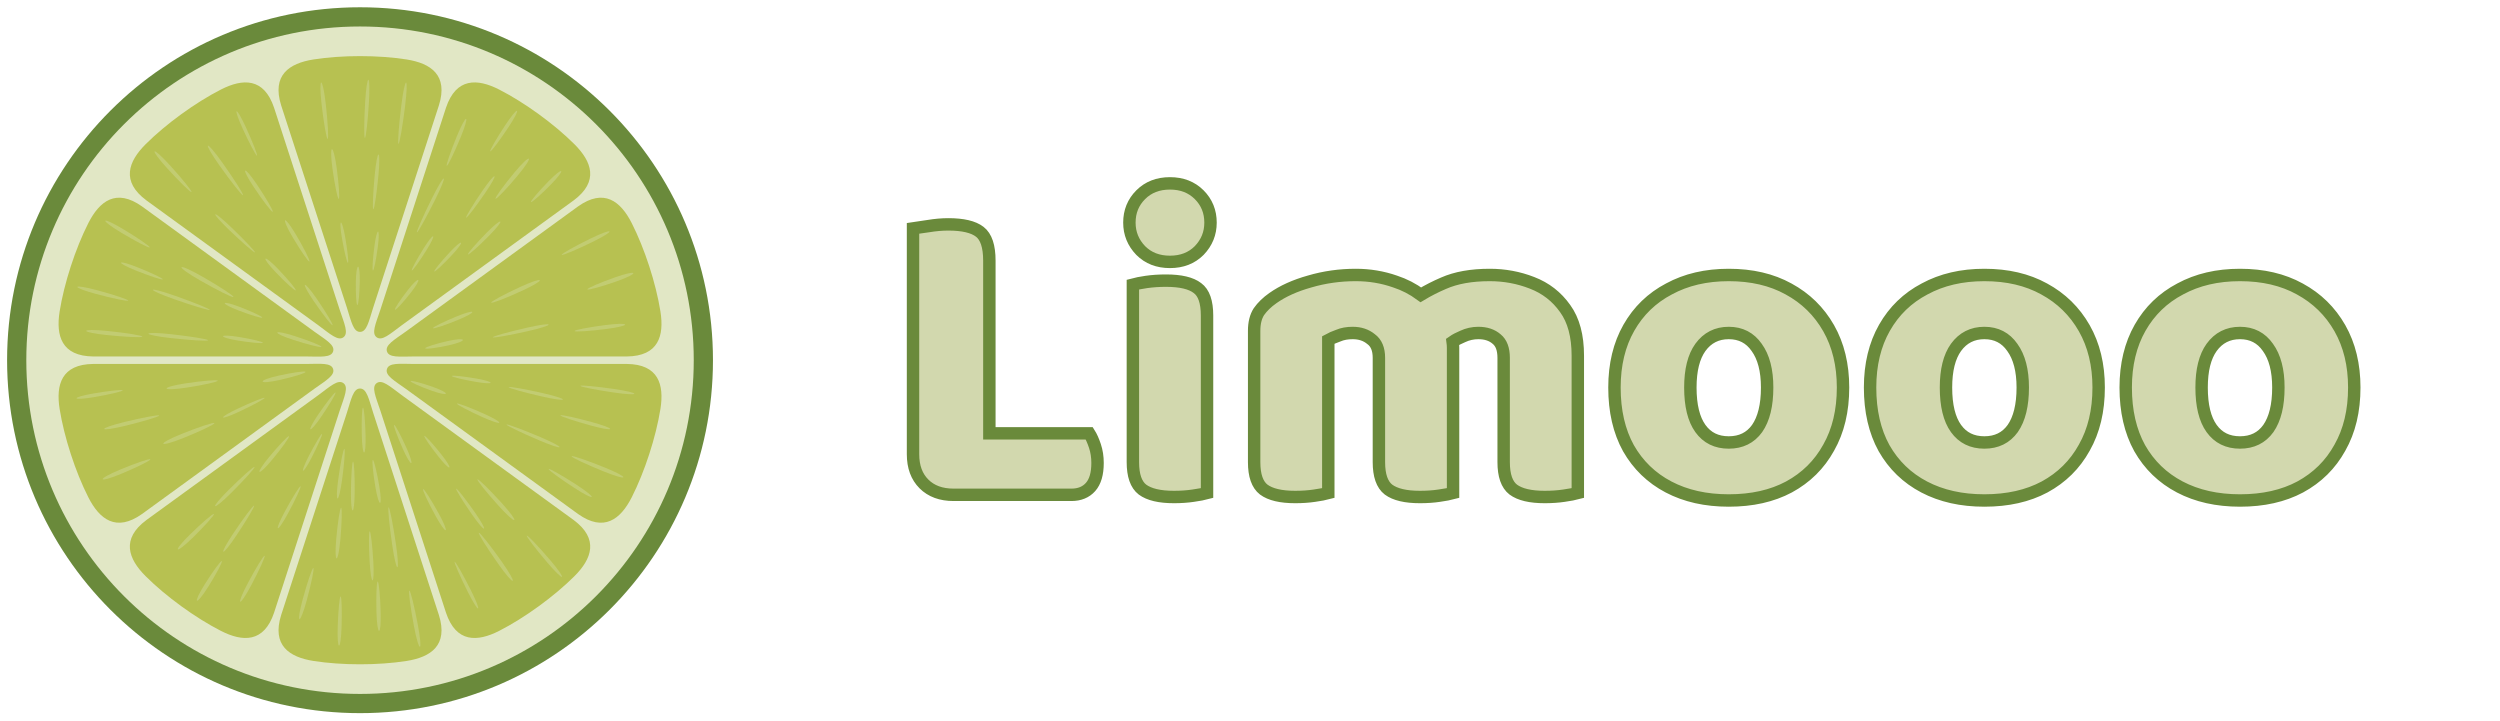
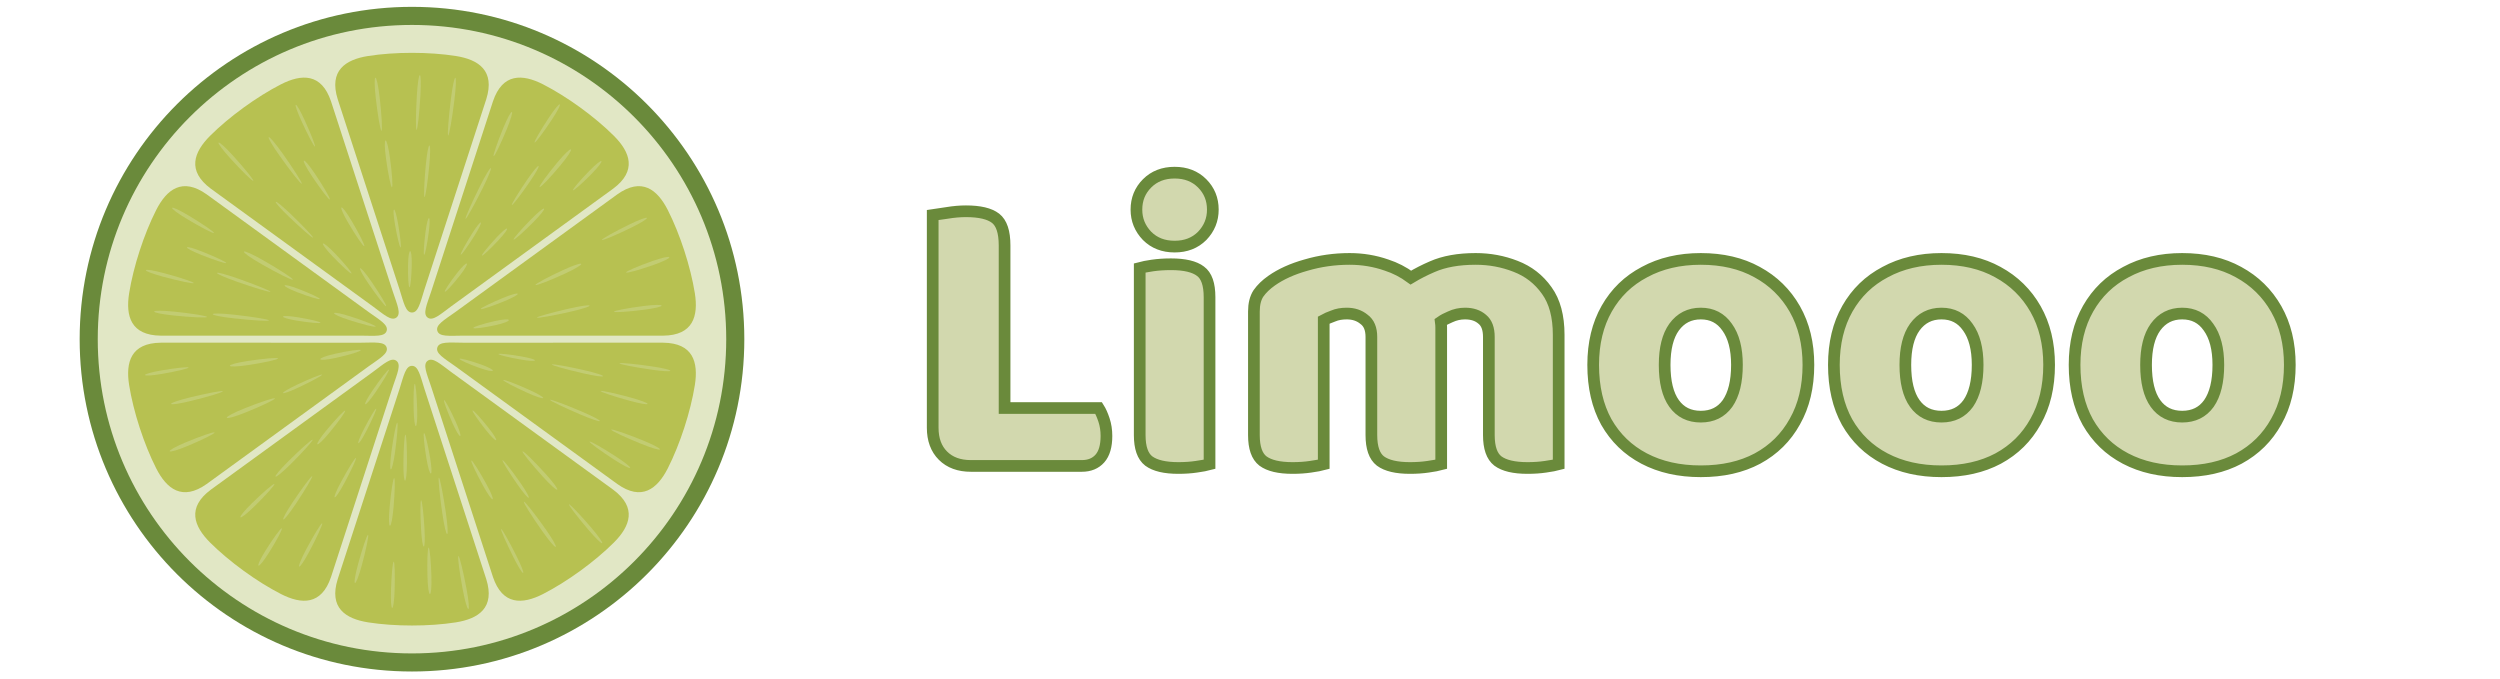
- <svg xmlns="http://www.w3.org/2000/svg" viewBox="681 866 7048 2032">
-   <g id="Limooo-xtext">
+ <svg xmlns="http://www.w3.org/2000/svg" viewBox="224 866 7485 2032">
+   <g id="Limooo-xtext" transform="translate(-238.5 0)">
    <path id="LIMOOO" fill="#d2d8ae" stroke="#6a8a3b" stroke-width="35" visibility="hidden" d="M 5587.55 1486 C 5514.56 1486 5448.533 1501.175 5389.485 1531.519 C 5331.257 1561.863 5284.922 1606.552 5250.478 1665.601 C 5216.033 1723.829 5198.808 1795.589 5198.808 1880.882 C 5198.808 1966.174 5215.627 2038.351 5249.252 2097.4 C 5282.877 2156.448 5328.794 2201.137 5387.022 2231.481 C 5446.071 2261.826 5512.92 2277 5587.55 2277 C 5662.181 2277 5728.601 2261.826 5786.829 2231.481 C 5845.877 2201.137 5892.224 2156.448 5925.849 2097.4 C 5960.293 2038.351 5977.506 1966.174 5977.506 1880.882 C 5977.506 1795.589 5960.293 1723.829 5925.849 1665.601 C 5891.403 1606.552 5844.652 1561.863 5785.604 1531.519 C 5726.555 1501.175 5660.541 1486 5587.55 1486 Z M 6452.361 1486 C 6379.37 1486 6313.344 1501.175 6254.295 1531.519 C 6196.067 1561.863 6149.733 1606.552 6115.288 1665.601 C 6080.843 1723.829 6063.619 1795.589 6063.619 1880.882 C 6063.619 1966.174 6080.438 2038.351 6114.063 2097.4 C 6147.688 2156.448 6193.616 2201.137 6251.845 2231.481 C 6310.893 2261.826 6377.73 2277 6452.361 2277 C 6526.992 2277 6593.423 2261.826 6651.651 2231.481 C 6710.7 2201.137 6757.034 2156.448 6790.659 2097.4 C 6825.104 2038.351 6842.329 1966.174 6842.329 1880.882 C 6842.329 1795.589 6825.104 1723.829 6790.659 1665.601 C 6756.214 1606.552 6709.463 1561.863 6650.414 1531.519 C 6591.366 1501.175 6525.351 1486 6452.361 1486 Z M 7317.171 1486 C 7244.181 1486 7178.155 1501.175 7119.106 1531.519 C 7060.877 1561.863 7014.543 1606.552 6980.099 1665.601 C 6945.653 1723.829 6928.429 1795.589 6928.429 1880.882 C 6928.429 1966.174 6945.249 2038.351 6978.873 2097.4 C 7012.498 2156.448 7058.427 2201.137 7116.655 2231.481 C 7175.704 2261.826 7242.541 2277 7317.171 2277 C 7391.802 2277 7458.234 2261.826 7516.462 2231.481 C 7575.511 2201.137 7621.845 2156.448 7655.469 2097.4 C 7689.915 2038.351 7707.139 1966.174 7707.139 1880.882 C 7707.139 1795.589 7689.915 1723.829 7655.469 1665.601 C 7621.024 1606.552 7574.273 1561.863 7515.225 1531.519 C 7456.176 1501.175 7390.162 1486 7317.171 1486 Z M 3354.771 1495.839 C 3336.729 1495.839 3317.871 1497.484 3298.188 1500.764 C 3279.325 1503.225 3264.973 1505.275 3255.132 1506.916 L 3255.132 1711.12 L 3255.132 1995.297 L 3255.132 2144.144 C 3255.132 2179.409 3265.383 2207.29 3285.886 2227.793 C 3306.389 2248.296 3334.271 2258.548 3369.536 2258.548 L 3701.683 2258.548 C 3724.646 2258.548 3742.693 2251.169 3755.815 2236.407 C 3768.937 2221.645 3775.493 2199.091 3775.493 2168.748 C 3775.493 2151.525 3773.038 2135.528 3768.117 2120.765 C 3763.196 2106.003 3757.856 2094.119 3752.115 2085.098 L 3470.412 2085.098 L 3470.412 1995.297 L 3470.412 1711.12 L 3470.412 1597.941 C 3470.412 1557.755 3461.389 1530.696 3443.346 1516.754 C 3425.303 1502.813 3395.777 1495.839 3354.771 1495.839 Z M 3985.848 1495.839 C 3967.806 1495.839 3948.948 1497.484 3929.265 1500.764 C 3910.402 1503.225 3896.05 1505.275 3886.209 1506.916 L 3886.209 1995.297 L 3886.209 2162.596 C 3886.209 2200.322 3894.815 2226.975 3912.038 2242.558 C 3929.26 2257.32 3959.204 2264.698 4001.85 2264.698 C 4021.533 2264.698 4040.796 2263.471 4059.659 2261.01 C 4078.521 2258.55 4092.468 2256.094 4101.49 2253.634 L 4101.49 1711.12 L 4101.49 1597.941 C 4101.49 1557.755 4092.466 1530.696 4074.423 1516.754 C 4056.381 1502.813 4026.854 1495.839 3985.848 1495.839 Z M 4417.647 1504.453 C 4377.461 1504.453 4346.302 1510.604 4324.158 1522.906 C 4302.015 1535.207 4287.663 1546.686 4281.103 1557.348 C 4278.642 1599.174 4275.769 1644.28 4272.489 1692.667 C 4269.208 1741.054 4265.93 1789.856 4262.65 1839.063 C 4260.189 1888.27 4257.316 1935.426 4254.036 1980.533 C 4251.576 2024.819 4249.525 2065.002 4247.885 2101.088 C 4246.245 2136.353 4245.422 2164.234 4245.422 2184.737 C 4245.422 2215.081 4255.674 2236.001 4276.177 2247.483 C 4296.68 2258.965 4324.561 2264.698 4359.826 2264.698 C 4377.049 2264.698 4394.273 2263.065 4411.496 2259.785 C 4428.718 2256.504 4442.665 2253.215 4453.327 2249.934 C 4455.787 2203.187 4457.42 2160.548 4458.24 2122.003 C 4459.88 2082.637 4460.703 2044.505 4460.703 2007.599 C 4461.523 1969.874 4462.346 1931.323 4463.166 1891.958 C 4464.806 1851.772 4466.856 1807.488 4469.316 1759.101 L 4475.467 1759.101 C 4483.668 1792.726 4495.148 1831.682 4509.91 1875.968 C 4524.672 1920.254 4543.53 1978.89 4566.493 2051.88 C 4572.234 2069.923 4584.536 2082.63 4603.398 2090.011 C 4623.082 2097.392 4647.685 2101.088 4677.209 2101.088 C 4699.352 2101.088 4718.627 2098.215 4735.03 2092.474 C 4752.252 2086.733 4766.199 2079.76 4776.86 2071.558 C 4799.003 1996.108 4817.861 1934.194 4833.443 1885.807 C 4849.026 1837.42 4860.922 1797.237 4869.124 1765.252 L 4875.274 1765.252 C 4876.915 1797.237 4878.143 1834.547 4878.962 1877.194 C 4879.783 1919.839 4881.01 1966.996 4882.65 2018.663 C 4884.291 2070.331 4886.758 2126.106 4890.039 2185.975 C 4891.679 2217.139 4903.158 2238.047 4924.481 2248.708 C 4946.625 2259.37 4972.861 2264.698 5003.205 2264.698 C 5026.989 2264.698 5046.264 2262.648 5061.026 2258.548 C 5076.608 2255.267 5091.377 2249.534 5105.319 2241.333 C 5104.5 2220.829 5102.854 2192.936 5100.394 2157.671 C 5097.934 2121.586 5094.655 2081.402 5090.555 2037.116 C 5087.274 1992.83 5083.579 1947.318 5079.479 1900.572 C 5075.378 1853.005 5071.277 1807.481 5067.177 1764.015 C 5063.076 1720.549 5058.976 1682.01 5054.875 1648.386 C 5051.595 1614.761 5048.316 1589.74 5045.036 1573.338 C 5040.936 1551.195 5026.178 1534.387 5000.754 1522.906 C 4975.331 1510.604 4942.526 1504.453 4902.341 1504.453 C 4879.377 1504.453 4858.052 1506.908 4838.369 1511.829 C 4818.686 1515.93 4802.689 1521.27 4790.388 1527.831 C 4774.805 1570.477 4756.77 1624.595 4736.267 1690.204 C 4716.584 1754.994 4696.892 1821.425 4677.209 1889.495 L 4671.058 1889.495 C 4662.037 1860.791 4651.785 1828.404 4640.304 1792.319 C 4628.822 1755.413 4617.343 1719.319 4605.861 1684.054 C 4594.379 1647.969 4583.723 1616.809 4573.882 1590.565 C 4563.22 1560.221 4545.172 1538.49 4519.749 1525.368 C 4495.146 1511.426 4461.113 1504.453 4417.647 1504.453 Z M 5587.55 1659.45 C 5639.218 1659.45 5680.224 1678.32 5710.568 1716.045 C 5740.912 1752.951 5756.075 1807.891 5756.075 1880.882 C 5756.075 1955.512 5740.912 2011.287 5710.568 2048.193 C 5680.224 2085.098 5639.623 2103.55 5588.776 2103.55 C 5537.929 2103.55 5496.923 2085.098 5465.758 2048.193 C 5435.414 2011.287 5420.239 1955.512 5420.239 1880.882 C 5420.239 1807.071 5435.414 1751.713 5465.758 1714.808 C 5496.923 1677.902 5537.523 1659.45 5587.55 1659.45 Z M 6452.361 1659.45 C 6504.028 1659.45 6545.034 1678.32 6575.378 1716.045 C 6605.723 1752.951 6620.897 1807.891 6620.897 1880.882 C 6620.897 1955.512 6605.723 2011.287 6575.378 2048.193 C 6545.034 2085.098 6504.434 2103.55 6453.586 2103.55 C 6402.739 2103.55 6361.733 2085.098 6330.569 2048.193 C 6300.224 2011.287 6285.05 1955.512 6285.05 1880.882 C 6285.05 1807.071 6300.224 1751.713 6330.569 1714.808 C 6361.733 1677.902 6402.333 1659.45 6452.361 1659.45 Z M 7317.171 1659.45 C 7368.839 1659.45 7409.844 1678.32 7440.189 1716.045 C 7470.533 1752.951 7485.708 1807.891 7485.708 1880.882 C 7485.708 1955.512 7470.533 2011.287 7440.189 2048.193 C 7409.844 2085.098 7369.244 2103.55 7318.396 2103.55 C 7267.549 2103.55 7226.543 2085.098 7195.379 2048.193 C 7165.035 2011.287 7149.86 1955.512 7149.86 1880.882 C 7149.86 1807.071 7165.035 1751.713 7195.379 1714.808 C 7226.543 1677.902 7267.144 1659.45 7317.171 1659.45 Z" />
    <path id="Limooo" fill="#d2d8ae" stroke="#6a8a3b" stroke-width="35" d="M 3979.343 1382.951 C 3945.729 1382.951 3918.261 1393.604 3896.945 1414.921 C 3875.629 1436.236 3864.976 1462.476 3864.976 1493.631 C 3864.976 1523.965 3875.629 1550.193 3896.945 1572.329 C 3918.261 1593.646 3945.729 1604.31 3979.343 1604.31 C 4012.956 1604.31 4040.424 1593.646 4061.74 1572.329 C 4083.056 1550.193 4093.709 1523.965 4093.709 1493.631 C 4093.709 1462.476 4083.056 1436.236 4061.74 1414.921 C 4040.424 1393.604 4012.956 1382.951 3979.343 1382.951 Z M 3354.619 1498.543 C 3336.582 1498.543 3317.719 1500.187 3298.042 1503.467 C 3279.186 1505.926 3264.838 1507.976 3255 1509.615 L 3255 1713.753 L 3255 1997.839 L 3255 2146.637 C 3255 2181.89 3265.248 2209.763 3285.744 2230.259 C 3306.241 2250.755 3334.125 2261.004 3369.379 2261.004 L 3701.418 2261.004 C 3724.374 2261.004 3742.403 2253.627 3755.521 2238.87 C 3768.639 2224.113 3775.205 2201.567 3775.205 2171.232 C 3775.205 2154.015 3772.738 2138.036 3767.819 2123.278 C 3762.9 2108.521 3757.573 2096.628 3751.834 2087.61 L 3470.211 2087.61 L 3470.211 1997.839 L 3470.211 1713.753 L 3470.211 1600.624 C 3470.211 1560.451 3461.202 1533.388 3443.165 1519.451 C 3425.129 1505.514 3395.612 1498.543 3354.619 1498.543 Z M 4503.222 1641.204 C 4458.13 1641.204 4414.683 1647.353 4372.871 1659.651 C 4331.878 1671.128 4297.439 1686.703 4269.565 1706.38 C 4253.168 1717.858 4240.06 1730.561 4230.222 1744.498 C 4221.203 1758.435 4216.687 1776.477 4216.687 1798.613 L 4216.687 1932.663 L 4216.687 1985.541 L 4216.687 2168.771 C 4216.687 2206.483 4225.708 2232.318 4243.744 2246.256 C 4262.601 2260.193 4292.118 2267.153 4332.291 2267.153 C 4351.967 2267.153 4369.996 2265.925 4386.394 2263.466 C 4403.61 2261.006 4416.73 2258.551 4425.749 2256.091 L 4425.749 1985.541 L 4425.749 1932.663 L 4425.749 1824.433 C 4433.127 1820.334 4442.553 1816.235 4454.031 1812.136 C 4465.509 1807.216 4479.046 1804.761 4494.623 1804.761 C 4515.12 1804.761 4532.327 1810.505 4546.264 1821.983 C 4561.021 1832.641 4568.41 1850.266 4568.41 1874.861 L 4568.41 1932.663 L 4568.41 1985.541 L 4568.41 2168.771 C 4568.41 2206.483 4577.418 2232.318 4595.455 2246.256 C 4614.312 2260.193 4643.829 2267.153 4684.001 2267.153 C 4703.678 2267.153 4721.719 2265.925 4738.116 2263.466 C 4755.333 2261.006 4768.453 2258.551 4777.472 2256.091 L 4777.472 1985.541 L 4777.472 1932.663 L 4777.472 1846.579 C 4777.472 1840.92 4777.076 1835.256 4776.295 1829.598 C 4784.194 1824.095 4793.599 1819.093 4804.517 1814.597 C 4818.455 1808.039 4833.219 1804.761 4848.796 1804.761 C 4870.112 1804.761 4887.332 1810.505 4900.449 1821.983 C 4913.567 1832.641 4920.121 1850.266 4920.121 1874.861 L 4920.121 1985.541 L 4920.121 2168.771 C 4920.121 2206.483 4929.142 2232.318 4947.178 2246.256 C 4966.035 2260.193 4995.552 2267.153 5035.725 2267.153 C 5055.401 2267.153 5073.431 2265.925 5089.827 2263.466 C 5107.044 2261.006 5120.164 2258.551 5129.183 2256.091 L 5129.183 1932.663 L 5129.183 1868.712 C 5129.183 1812.962 5117.29 1768.693 5093.514 1735.899 C 5069.739 1702.285 5038.589 1678.095 5000.056 1663.338 C 4962.343 1648.58 4922.578 1641.204 4880.766 1641.204 C 4829.115 1641.204 4785.668 1648.985 4750.414 1664.562 C 4727.932 1674.198 4706.667 1685.062 4686.631 1697.144 C 4664.177 1680.623 4639.933 1668.126 4613.902 1659.651 C 4578.648 1647.353 4541.755 1641.204 4503.222 1641.204 Z M 5554.692 1641.204 C 5490.744 1641.204 5434.582 1654.324 5386.21 1680.559 C 5337.839 1705.974 5300.124 1742.45 5273.069 1790.002 C 5246.014 1837.553 5232.489 1893.715 5232.489 1958.483 C 5232.489 2024.891 5245.608 2081.876 5271.844 2129.427 C 5298.899 2176.979 5336.603 2213.455 5384.974 2238.87 C 5433.345 2264.285 5489.924 2277 5554.692 2277 C 5620.28 2277 5676.848 2264.285 5724.399 2238.87 C 5772.77 2212.635 5810.068 2175.741 5836.304 2128.19 C 5863.359 2080.639 5876.884 2024.072 5876.884 1958.483 C 5876.884 1894.535 5863.359 1838.79 5836.304 1791.239 C 5809.248 1743.688 5771.533 1706.794 5723.162 1680.559 C 5675.61 1654.324 5619.46 1641.204 5554.692 1641.204 Z M 6275.336 1641.204 C 6211.388 1641.204 6155.225 1654.324 6106.854 1680.559 C 6058.483 1705.974 6020.767 1742.45 5993.712 1790.002 C 5966.658 1837.553 5953.132 1893.715 5953.132 1958.483 C 5953.132 2024.891 5966.252 2081.876 5992.487 2129.427 C 6019.542 2176.979 6057.258 2213.455 6105.629 2238.87 C 6154 2264.285 6210.567 2277 6275.336 2277 C 6340.924 2277 6397.491 2264.285 6445.042 2238.87 C 6493.414 2212.635 6530.724 2175.741 6556.959 2128.19 C 6584.014 2080.639 6597.54 2024.072 6597.54 1958.483 C 6597.54 1894.535 6584.014 1838.79 6556.959 1791.239 C 6529.904 1743.688 6492.188 1706.794 6443.817 1680.559 C 6396.266 1654.324 6340.104 1641.204 6275.336 1641.204 Z M 6995.991 1641.204 C 6932.043 1641.204 6875.881 1654.324 6827.51 1680.559 C 6779.139 1705.974 6741.423 1742.45 6714.368 1790.002 C 6687.313 1837.553 6673.788 1893.715 6673.788 1958.483 C 6673.788 2024.891 6686.896 2081.876 6713.131 2129.427 C 6740.186 2176.979 6777.901 2213.455 6826.273 2238.87 C 6874.644 2264.285 6931.223 2277 6995.991 2277 C 7061.58 2277 7118.146 2264.285 7165.698 2238.87 C 7214.069 2212.635 7251.368 2175.741 7277.603 2128.19 C 7304.658 2080.639 7318.183 2024.072 7318.183 1958.483 C 7318.183 1894.535 7304.658 1838.79 7277.603 1791.239 C 7250.548 1743.688 7212.833 1706.794 7164.461 1680.559 C 7116.91 1654.324 7060.759 1641.204 6995.991 1641.204 Z M 3968.27 1657.188 C 3948.593 1657.188 3930.147 1658.416 3912.93 1660.875 C 3896.533 1663.335 3883.83 1665.802 3874.812 1668.261 L 3874.812 2042.106 L 3874.812 2168.771 C 3874.812 2206.483 3883.832 2232.318 3901.869 2246.256 C 3920.726 2260.193 3950.243 2267.153 3990.415 2267.153 C 4010.092 2267.153 4028.121 2265.925 4044.518 2263.466 C 4061.735 2261.006 4074.855 2258.551 4083.874 2256.091 L 4083.874 1932.663 L 4083.874 1755.571 C 4083.874 1717.037 4074.853 1691.215 4056.816 1678.097 C 4038.779 1664.159 4009.262 1657.188 3968.27 1657.188 Z M 5554.692 1804.761 C 5588.306 1804.761 5614.534 1818.287 5633.391 1845.342 C 5653.067 1872.397 5662.91 1910.112 5662.91 1958.483 C 5662.91 2008.494 5653.484 2047.032 5634.627 2074.087 C 5615.771 2100.323 5589.126 2113.43 5554.692 2113.43 C 5520.258 2113.43 5493.613 2100.323 5474.757 2074.087 C 5455.9 2047.852 5446.462 2009.314 5446.462 1958.483 C 5446.462 1909.292 5455.9 1871.577 5474.757 1845.342 C 5494.433 1818.287 5521.078 1804.761 5554.692 1804.761 Z M 6275.336 1804.761 C 6308.95 1804.761 6335.19 1818.287 6354.046 1845.342 C 6373.723 1872.397 6383.554 1910.112 6383.554 1958.483 C 6383.554 2008.494 6374.128 2047.032 6355.271 2074.087 C 6336.415 2100.323 6309.77 2113.43 6275.336 2113.43 C 6240.902 2113.43 6214.257 2100.323 6195.4 2074.087 C 6176.544 2047.852 6167.118 2009.314 6167.118 1958.483 C 6167.118 1909.292 6176.544 1871.577 6195.4 1845.342 C 6215.077 1818.287 6241.722 1804.761 6275.336 1804.761 Z M 6995.991 1804.761 C 7029.605 1804.761 7055.833 1818.287 7074.69 1845.342 C 7094.366 1872.397 7104.209 1910.112 7104.209 1958.483 C 7104.209 2008.494 7094.784 2047.032 7075.927 2074.087 C 7057.07 2100.323 7030.425 2113.43 6995.991 2113.43 C 6961.558 2113.43 6934.9 2100.323 6916.044 2074.087 C 6897.187 2047.852 6887.762 2009.314 6887.762 1958.483 C 6887.762 1909.292 6897.187 1871.577 6916.044 1845.342 C 6935.72 1818.287 6962.377 1804.761 6995.991 1804.761 Z" />
    <g id="g1">
      <path id="path1" fill="#6a8a3b" stroke="none" d="M 2691 1881.5 C 2691 2431.023 2245.523 2876.5 1696 2876.5 C 1146.477 2876.5 701 2431.023 701 1881.5 C 701 1331.977 1146.477 886.5 1696 886.5 C 2245.523 886.5 2691 1331.977 2691 1881.5 Z" />
      <path id="path2" fill="#e1e7c5" stroke="none" d="M 2636.831 1881.5 C 2636.831 2401.106 2215.607 2822.331 1696 2822.331 C 1176.393 2822.331 755.169 2401.106 755.169 1881.5 C 755.169 1361.893 1176.393 940.669 1696 940.669 C 2215.607 940.669 2636.831 1361.893 2636.831 1881.5 Z" />
      <g id="g2">
        <g id="g3">
          <g id="g4">
            <path id="path3" fill="#b7c151" stroke="none" d="M 1696 1801.672 C 1677.183 1801.672 1671.481 1773.162 1658.937 1733.248 L 1473.622 1163.047 C 1446.822 1077.517 1496.43 1044.446 1564.854 1033.612 C 1644.682 1021.067 1747.318 1021.067 1827.146 1033.612 C 1895.57 1044.446 1945.178 1077.517 1918.378 1163.047 L 1733.063 1733.248 C 1720.519 1773.162 1714.817 1801.672 1696 1801.672 Z" />
          </g>
          <g id="g5">
            <path id="path4" fill="#d3dca0" fill-opacity="0.42" stroke="none" d="M 1604.694 1257.615 C 1601.415 1257.991 1593.387 1210.585 1587.576 1159.7 C 1583.403 1123.127 1583.26 1098.979 1586.539 1098.603 C 1589.823 1098.227 1595.12 1121.782 1599.305 1158.354 C 1605.116 1209.239 1607.972 1257.244 1604.694 1257.615 Z" />
            <path id="path5" fill="#d3dca0" fill-opacity="0.42" stroke="none" d="M 1709.719 1254.889 C 1706.737 1254.707 1707.341 1205.351 1710.483 1152.846 C 1712.741 1115.111 1716.556 1090.637 1719.538 1090.82 C 1722.526 1090.997 1723.392 1115.743 1721.135 1153.485 C 1717.993 1205.983 1712.707 1255.066 1709.719 1254.889 Z" />
            <path id="path6" fill="#d3dca0" fill-opacity="0.42" stroke="none" d="M 1804.429 1271.608 C 1801.442 1271.237 1805.501 1219.075 1812.332 1163.749 C 1817.242 1123.983 1822.79 1098.335 1825.783 1098.706 C 1828.771 1099.076 1827.916 1125.306 1823.006 1165.072 C 1816.175 1220.398 1807.423 1271.979 1804.429 1271.608 Z" />
            <path id="path7" fill="#d3dca0" fill-opacity="0.42" stroke="none" d="M 1635.981 1426.679 C 1632.651 1427.136 1624.303 1385.46 1618.19 1340.625 C 1613.794 1308.403 1613.549 1287.026 1616.879 1286.575 C 1620.209 1286.119 1625.694 1306.778 1630.085 1339.006 C 1636.197 1383.835 1639.311 1426.229 1635.981 1426.679 Z" />
            <path id="path8" fill="#d3dca0" fill-opacity="0.42" stroke="none" d="M 1733.542 1455.908 C 1730.617 1455.634 1732.709 1409.077 1737.391 1359.658 C 1740.749 1324.135 1745.237 1301.184 1748.162 1301.463 C 1751.087 1301.737 1751.19 1325.121 1747.825 1360.645 C 1743.15 1410.07 1736.467 1456.182 1733.542 1455.908 Z" />
            <path id="path9" fill="#d3dca0" fill-opacity="0.42" stroke="none" d="M 1661.896 1607.182 C 1659.268 1607.633 1651.296 1573.86 1644.995 1537.458 C 1640.468 1511.292 1639.579 1493.866 1642.202 1493.416 C 1644.83 1492.96 1649.848 1509.667 1654.375 1535.833 C 1660.676 1572.24 1664.519 1606.726 1661.896 1607.182 Z" />
            <path id="path10" fill="#d3dca0" fill-opacity="0.42" stroke="none" d="M 1732.487 1628.736 C 1729.79 1628.382 1731.974 1595.151 1736.57 1559.998 C 1739.871 1534.732 1744.148 1518.527 1746.85 1518.881 C 1749.547 1519.24 1749.519 1535.993 1746.218 1561.258 C 1741.622 1596.411 1735.19 1629.095 1732.487 1628.736 Z" />
            <path id="path11" fill="#d3dca0" fill-opacity="0.42" stroke="none" d="M 1688.513 1725.927 C 1685.406 1725.869 1683.57 1693.391 1684.208 1658.802 C 1684.664 1633.936 1687.401 1617.771 1690.503 1617.828 C 1693.611 1617.885 1695.743 1634.147 1695.287 1659.008 C 1694.649 1693.602 1691.615 1725.984 1688.513 1725.927 Z" />
          </g>
        </g>
        <g id="g6">
          <g id="g7">
            <path id="path12" fill="#b7c151" stroke="none" d="M 1742.922 1816.918 C 1727.699 1805.858 1739.844 1779.441 1753.156 1739.776 L 1938.388 1169.549 C 1966.98 1084.601 2026.553 1087.004 2088.277 1118.458 C 2160.232 1155.231 2243.267 1215.559 2300.476 1272.63 C 2349.464 1321.613 2370.158 1377.527 2298.204 1430.97 L 1813.125 1783.347 C 1779.516 1808.264 1758.145 1827.978 1742.922 1816.918 Z" />
          </g>
          <g id="g8">
            <path id="path13" fill="#d3dca0" fill-opacity="0.42" stroke="none" d="M 1940.624 1333.335 C 1937.772 1332.158 1951.876 1291.589 1969.298 1249.293 C 1981.824 1218.889 1992.232 1199.985 1995.079 1201.159 C 1997.935 1202.332 1992.003 1223.078 1979.477 1253.482 C 1962.05 1295.774 1943.479 1334.508 1940.624 1333.335 Z" />
            <path id="path14" fill="#d3dca0" fill-opacity="0.42" stroke="none" d="M 2063.19 1292.524 C 2060.682 1290.864 2081.337 1255.343 2105.468 1218.831 C 2122.801 1192.589 2136.086 1176.777 2138.594 1178.437 C 2141.098 1180.094 2131.759 1198.506 2114.414 1224.746 C 2090.286 1261.253 2065.694 1294.181 2063.19 1292.524 Z" />
            <path id="path15" fill="#d3dca0" fill-opacity="0.42" stroke="none" d="M 2078.123 1426.087 C 2075.411 1423.835 2101.421 1388.229 2131.436 1352.137 C 2153.008 1326.198 2169.204 1311.056 2171.917 1313.309 C 2174.625 1315.566 2162.682 1334.256 2141.109 1360.194 C 2111.097 1396.282 2080.832 1428.344 2078.123 1426.087 Z" />
            <path id="path16" fill="#d3dca0" fill-opacity="0.42" stroke="none" d="M 2177.998 1435.599 C 2175.767 1433.421 2199.561 1405.551 2226.812 1377.656 C 2246.399 1357.605 2260.924 1346.246 2263.155 1348.424 C 2265.386 1350.601 2254.364 1365.394 2234.781 1385.44 C 2207.529 1413.335 2180.224 1437.773 2177.998 1435.599 Z" />
            <path id="path17" fill="#d3dca0" fill-opacity="0.42" stroke="none" d="M 1856.417 1521.129 C 1853.949 1519.899 1874.696 1473.387 1898.892 1424.805 C 1916.287 1389.891 1929.566 1368.083 1932.03 1369.309 C 1934.495 1370.543 1925.094 1394.281 1907.703 1429.198 C 1883.503 1477.776 1858.881 1522.355 1856.417 1521.129 Z" />
            <path id="path18" fill="#d3dca0" fill-opacity="0.42" stroke="none" d="M 1995.151 1479.61 C 1992.867 1478.049 2015.035 1441.823 2040.595 1404.489 C 2058.969 1377.657 2072.746 1361.391 2075.031 1362.952 C 2077.307 1364.515 2067.125 1383.244 2048.751 1410.076 C 2023.186 1447.407 1997.432 1481.176 1995.151 1479.61 Z" />
            <path id="path19" fill="#d3dca0" fill-opacity="0.42" stroke="none" d="M 2000.389 1583.174 C 1998.237 1581.053 2023.873 1551.646 2053.021 1522.063 C 2073.971 1500.804 2089.322 1488.6 2091.479 1490.724 C 2093.632 1492.844 2081.662 1508.379 2060.708 1529.643 C 2031.56 1559.226 2002.55 1585.293 2000.389 1583.174 Z" />
            <path id="path20" fill="#d3dca0" fill-opacity="0.42" stroke="none" d="M 1841.927 1628.613 C 1839.676 1627.21 1855.943 1597.206 1875.173 1566.373 C 1889.001 1544.217 1899.778 1530.867 1902.029 1532.27 C 1904.28 1533.673 1897.029 1549.232 1883.205 1571.391 C 1863.974 1602.216 1844.178 1630.016 1841.927 1628.613 Z" />
            <path id="path21" fill="#d3dca0" fill-opacity="0.42" stroke="none" d="M 1905.297 1631.309 C 1903.268 1629.426 1924.283 1603.654 1948.4 1577.745 C 1965.732 1559.129 1978.621 1548.47 1980.655 1550.356 C 1982.681 1552.244 1972.968 1565.873 1955.636 1584.49 C 1931.52 1610.398 1907.328 1633.2 1905.297 1631.309 Z" />
            <path id="path22" fill="#d3dca0" fill-opacity="0.42" stroke="none" d="M 1794.508 1739.232 C 1792.039 1737.304 1809.787 1710.567 1830.789 1683.658 C 1845.884 1664.318 1857.67 1653.218 1860.135 1655.142 C 1862.604 1657.07 1854.696 1671.193 1839.602 1690.533 C 1818.604 1717.446 1796.977 1741.159 1794.508 1739.232 Z" />
          </g>
        </g>
        <g id="g9">
          <g id="g10">
            <path id="path23" fill="#b7c151" stroke="none" d="M 1771.921 1856.832 C 1766.106 1838.936 1791.459 1824.703 1825.543 1800.438 L 2310.571 1447.992 C 2383.633 1396.073 2430.416 1433.033 2461.863 1494.761 C 2498.462 1566.805 2530.178 1664.418 2542.916 1744.215 C 2553.757 1812.638 2537.633 1870.038 2448.008 1870.98 L 1848.449 1870.937 C 1806.612 1871.34 1777.736 1874.727 1771.921 1856.832 Z" />
          </g>
          <g id="g11">
            <path id="path24" fill="#d3dca0" fill-opacity="0.42" stroke="none" d="M 2264.643 1584.328 C 2263.294 1581.559 2302.64 1559.65 2345.741 1538.594 C 2376.719 1523.463 2397.985 1515.768 2399.334 1518.537 C 2400.689 1521.304 2381.543 1533.347 2350.565 1548.478 C 2307.464 1569.533 2265.998 1587.095 2264.643 1584.328 Z" />
            <path id="path25" fill="#d3dca0" fill-opacity="0.42" stroke="none" d="M 2337.067 1681.712 C 2335.94 1678.523 2373.894 1662.348 2415.31 1647.77 C 2445.077 1637.289 2465.376 1632.965 2466.502 1636.155 C 2467.623 1639.346 2449.086 1648.685 2419.319 1659.166 C 2377.897 1673.746 2338.187 1684.904 2337.067 1681.712 Z" />
            <path id="path26" fill="#d3dca0" fill-opacity="0.42" stroke="none" d="M 2300.903 1799.198 C 2300.499 1796.074 2342.928 1788.157 2388.509 1782.335 C 2421.275 1778.151 2442.953 1777.888 2443.352 1781.015 C 2443.755 1784.139 2422.694 1789.327 2389.935 1793.514 C 2344.347 1799.333 2301.301 1802.325 2300.903 1799.198 Z" />
            <path id="path27" fill="#d3dca0" fill-opacity="0.42" stroke="none" d="M 2065.865 1719.122 C 2064.467 1716.074 2104.436 1694.79 2148.239 1674.64 C 2179.727 1660.158 2201.363 1653.104 2202.761 1656.151 C 2204.163 1659.191 2184.73 1671.033 2153.241 1685.515 C 2109.433 1705.667 2067.263 1722.169 2065.865 1719.122 Z" />
            <path id="path28" fill="#d3dca0" fill-opacity="0.42" stroke="none" d="M 2070.47 1816.808 C 2069.849 1814.066 2116.573 1801.193 2166.931 1789.759 C 2203.129 1781.541 2227.226 1778.333 2227.853 1781.074 C 2228.474 1783.816 2205.356 1791.327 2169.157 1799.545 C 2118.8 1810.979 2071.091 1819.55 2070.47 1816.808 Z" />
            <path id="path29" fill="#d3dca0" fill-opacity="0.42" stroke="none" d="M 1901.856 1791.111 C 1900.727 1788.373 1933.064 1772.571 1968.492 1758.015 C 1993.956 1747.558 2011.445 1742.889 2012.569 1745.63 C 2013.698 1748.368 1997.97 1757.346 1972.505 1767.802 C 1937.078 1782.359 1902.986 1793.85 1901.856 1791.111 Z" />
            <path id="path30" fill="#d3dca0" fill-opacity="0.42" stroke="none" d="M 1879.83 1847.946 C 1879.08 1844.587 1910.325 1834.836 1944.286 1827.261 C 1968.698 1821.811 1985.208 1820.901 1985.958 1824.261 C 1986.707 1827.621 1971.382 1833.817 1946.969 1839.261 C 1913.009 1846.842 1880.58 1851.306 1879.83 1847.946 Z" />
          </g>
        </g>
        <g id="g12">
          <g id="g13">
            <path id="path31" fill="#b7c151" stroke="none" d="M 1771.921 1906.168 C 1777.736 1888.273 1806.612 1891.66 1848.449 1892.063 L 2448.008 1892.02 C 2537.633 1892.962 2553.757 1950.362 2542.916 2018.784 C 2530.178 2098.582 2498.462 2196.195 2461.863 2268.239 C 2430.416 2329.967 2383.633 2366.926 2310.571 2315.008 L 1825.543 1962.562 C 1791.459 1938.297 1766.106 1924.064 1771.921 1906.168 Z" />
          </g>
          <g id="g14">
            <path id="path32" fill="#d3dca0" fill-opacity="0.42" stroke="none" d="M 2317.373 1953.835 C 2317.776 1951.082 2363.739 1955.578 2412.434 1962.683 C 2447.431 1967.789 2469.94 1973.28 2469.537 1976.033 C 2469.135 1978.786 2445.994 1977.616 2410.997 1972.51 C 2362.302 1965.406 2316.965 1956.586 2317.373 1953.835 Z" />
            <path id="path33" fill="#d3dca0" fill-opacity="0.42" stroke="none" d="M 2260.965 2036.914 C 2261.711 2034.194 2304.395 2043.579 2349.306 2055.869 C 2381.586 2064.708 2402.052 2072.611 2401.307 2075.331 C 2400.559 2078.056 2378.924 2074.432 2346.643 2065.598 C 2301.739 2053.304 2260.218 2039.639 2260.965 2036.914 Z" />
            <path id="path34" fill="#d3dca0" fill-opacity="0.42" stroke="none" d="M 2292.553 2152.319 C 2293.748 2149.38 2338.445 2164.802 2385.124 2183.722 C 2418.68 2197.323 2439.625 2208.512 2438.431 2211.451 C 2437.234 2214.396 2414.417 2207.839 2380.867 2194.24 C 2334.19 2175.315 2291.356 2155.264 2292.553 2152.319 Z" />
            <path id="path35" fill="#d3dca0" fill-opacity="0.42" stroke="none" d="M 2227.819 2188.231 C 2229.445 2185.719 2267.142 2207.333 2305.99 2232.492 C 2333.91 2250.575 2350.835 2264.342 2349.209 2266.853 C 2347.59 2269.366 2328.1 2259.544 2300.179 2241.461 C 2261.332 2216.303 2226.194 2190.742 2227.819 2188.231 Z" />
            <path id="path36" fill="#d3dca0" fill-opacity="0.42" stroke="none" d="M 2114.942 1957.38 C 2115.549 1954.718 2161.944 1963.071 2210.913 1974.222 C 2246.114 1982.242 2268.59 1989.569 2267.981 1992.237 C 2267.379 1994.901 2243.94 1991.776 2208.744 1983.757 C 2159.769 1972.605 2114.338 1960.05 2114.942 1957.38 Z" />
            <path id="path37" fill="#d3dca0" fill-opacity="0.42" stroke="none" d="M 2109.122 2062.976 C 2110.185 2060.479 2155.836 2077.597 2203.635 2097.941 C 2237.99 2112.569 2259.566 2124.07 2258.499 2126.56 C 2257.436 2129.056 2234.195 2121.481 2199.84 2106.853 C 2152.042 2086.508 2108.061 2065.467 2109.122 2062.976 Z" />
            <path id="path38" fill="#d3dca0" fill-opacity="0.42" stroke="none" d="M 1954.906 1926.03 C 1955.362 1923.408 1988.458 1927.039 2023.383 1933.105 C 2048.484 1937.466 2064.494 1942.368 2064.038 1944.989 C 2063.589 1947.607 2046.858 1946.824 2021.757 1942.463 C 1986.832 1936.397 1954.45 1928.651 1954.906 1926.03 Z" />
            <path id="path39" fill="#d3dca0" fill-opacity="0.42" stroke="none" d="M 1969.387 2003.927 C 1970.577 2001.28 2007.288 2015.301 2045.451 2032.473 C 2072.876 2044.813 2089.832 2054.939 2088.637 2057.584 C 2087.449 2060.226 2068.627 2054.254 2041.202 2041.914 C 2003.037 2024.747 1968.199 2006.569 1969.387 2003.927 Z" />
            <path id="path40" fill="#d3dca0" fill-opacity="0.42" stroke="none" d="M 1838.546 1940.478 C 1839.591 1937.52 1870.221 1945.77 1902.023 1957.038 C 1924.878 1965.136 1938.961 1972.74 1937.918 1975.692 C 1936.869 1978.643 1921.147 1975.681 1898.291 1967.583 C 1866.489 1956.315 1837.503 1943.431 1838.546 1940.478 Z" />
          </g>
        </g>
        <g id="g15">
          <g id="g16">
            <path id="path41" fill="#b7c151" stroke="none" d="M 1742.922 1946.082 C 1758.145 1935.022 1779.516 1954.736 1813.125 1979.653 L 2298.204 2332.03 C 2370.158 2385.473 2349.464 2441.387 2300.476 2490.37 C 2243.267 2547.44 2160.232 2607.769 2088.277 2644.542 C 2026.553 2675.996 1966.98 2678.399 1938.388 2593.451 L 1753.156 2023.224 C 1739.844 1983.559 1727.699 1957.142 1742.922 1946.082 Z" />
          </g>
          <g id="g17">
            <path id="path42" fill="#d3dca0" fill-opacity="0.42" stroke="none" d="M 2166.148 2376.086 C 2168.405 2374.158 2199.964 2407.507 2231.732 2444.694 C 2254.568 2471.42 2267.688 2490.37 2265.431 2492.298 C 2263.174 2494.227 2246.509 2478.312 2223.673 2451.586 C 2191.904 2414.399 2163.894 2378.02 2166.148 2376.086 Z" />
            <path id="path43" fill="#d3dca0" fill-opacity="0.42" stroke="none" d="M 2030.995 2368.045 C 2033.655 2366.168 2064.388 2405.306 2094.935 2448.631 C 2116.892 2479.773 2129.121 2501.562 2126.46 2503.439 C 2123.791 2505.314 2107.383 2486.485 2085.426 2455.342 C 2054.879 2412.017 2028.33 2369.917 2030.995 2368.045 Z" />
            <path id="path44" fill="#d3dca0" fill-opacity="0.42" stroke="none" d="M 1962.889 2449.969 C 1965.337 2448.74 1987.031 2487.185 2008.112 2529.219 C 2023.269 2559.431 2031.225 2580.102 2028.777 2581.331 C 2026.329 2582.56 2014.516 2563.817 1999.364 2533.602 C 1978.283 2491.567 1960.441 2451.198 1962.889 2449.969 Z" />
            <path id="path45" fill="#d3dca0" fill-opacity="0.42" stroke="none" d="M 2027.13 2217.515 C 2029.566 2215.309 2062.613 2247.93 2095.814 2284.576 C 2119.678 2310.915 2133.331 2329.822 2130.896 2332.028 C 2128.463 2334.239 2110.986 2318.788 2087.116 2292.453 C 2053.915 2255.807 2024.703 2219.723 2027.13 2217.515 Z" />
            <path id="path46" fill="#d3dca0" fill-opacity="0.42" stroke="none" d="M 1967.087 2243.716 C 1969.395 2242.11 1994.738 2274.605 2019.839 2310.618 C 2037.877 2336.502 2047.829 2354.644 2045.522 2356.25 C 2043.214 2357.856 2029.632 2342.238 2011.594 2316.354 C 1986.497 2280.346 1964.78 2245.322 1967.087 2243.716 Z" />
            <path id="path47" fill="#d3dca0" fill-opacity="0.42" stroke="none" d="M 1873.815 2244.864 C 1876.521 2243.377 1897.715 2276.963 1918.056 2314.03 C 1932.676 2340.671 1940.083 2359.21 1937.378 2360.696 C 1934.673 2362.183 1923.01 2345.974 1908.39 2319.333 C 1888.049 2282.266 1871.106 2246.353 1873.815 2244.864 Z" />
            <path id="path48" fill="#d3dca0" fill-opacity="0.42" stroke="none" d="M 1877.323 2094.934 C 1879.569 2093.146 1902.494 2118.433 1925.06 2146.892 C 1941.28 2167.345 1950.094 2182.086 1947.849 2183.865 C 1945.599 2185.648 1933.251 2173.707 1917.04 2153.248 C 1894.465 2124.795 1875.073 2096.716 1877.323 2094.934 Z" />
            <path id="path49" fill="#d3dca0" fill-opacity="0.42" stroke="none" d="M 1792.169 2064.126 C 1794.85 2062.926 1811.403 2094.16 1826.822 2128.488 C 1837.904 2153.16 1843.031 2170.199 1840.351 2171.399 C 1837.671 2172.599 1828.345 2157.455 1817.263 2132.783 C 1801.844 2098.455 1789.493 2065.331 1792.169 2064.126 Z" />
          </g>
        </g>
        <g id="g18">
          <g id="g19">
            <path id="path50" fill="#b7c151" stroke="none" d="M 1696 1961.328 C 1714.817 1961.328 1720.519 1989.838 1733.063 2029.752 L 1918.378 2599.953 C 1945.178 2685.483 1895.57 2718.554 1827.146 2729.388 C 1747.318 2741.933 1644.682 2741.933 1564.854 2729.388 C 1496.43 2718.554 1446.822 2685.483 1473.622 2599.953 L 1658.937 2029.752 C 1671.481 1989.838 1677.183 1961.328 1696 1961.328 Z" />
          </g>
          <g id="g20">
            <path id="path51" fill="#d3dca0" fill-opacity="0.42" stroke="none" d="M 1835.021 2530.941 C 1838.191 2530.348 1849.606 2577.436 1859.129 2628.166 C 1865.971 2664.631 1867.95 2688.881 1864.779 2689.474 C 1861.603 2690.062 1854.653 2666.757 1847.81 2630.293 C 1838.288 2579.562 1831.845 2531.534 1835.021 2530.941 Z" />
            <path id="path52" fill="#d3dca0" fill-opacity="0.42" stroke="none" d="M 1745.824 2505.522 C 1749.137 2505.431 1752.906 2547.101 1754.155 2591.628 C 1755.05 2623.627 1753.043 2644.577 1749.73 2644.668 C 1746.417 2644.759 1743.235 2623.964 1742.335 2591.964 C 1741.086 2547.437 1742.511 2505.613 1745.824 2505.522 Z" />
            <path id="path53" fill="#d3dca0" fill-opacity="0.42" stroke="none" d="M 1641.261 2547.597 C 1644.323 2547.694 1645.389 2589.358 1643.969 2633.714 C 1642.948 2665.594 1639.881 2686.315 1636.825 2686.213 C 1633.768 2686.11 1632.035 2665.247 1633.056 2633.361 C 1634.475 2589.005 1638.204 2547.494 1641.261 2547.597 Z" />
            <path id="path54" fill="#d3dca0" fill-opacity="0.42" stroke="none" d="M 1564.403 2467.518 C 1567.562 2468.379 1558.314 2512.25 1545.792 2558.328 C 1536.794 2591.445 1528.441 2612.377 1525.276 2611.516 C 1522.117 2610.655 1525.504 2588.383 1534.502 2555.266 C 1547.018 2509.188 1561.245 2466.657 1564.403 2467.518 Z" />
            <path id="path55" fill="#d3dca0" fill-opacity="0.42" stroke="none" d="M 1776.592 2296.241 C 1779.557 2295.802 1789.302 2346.151 1797.222 2400.217 C 1802.907 2439.071 1804.276 2464.752 1801.31 2465.191 C 1798.345 2465.625 1792.307 2440.622 1786.622 2401.762 C 1778.702 2347.696 1773.621 2296.674 1776.592 2296.241 Z" />
            <path id="path56" fill="#d3dca0" fill-opacity="0.42" stroke="none" d="M 1723.324 2363.89 C 1726.203 2363.724 1730.862 2405.126 1733.417 2449.437 C 1735.247 2481.283 1734.181 2502.18 1731.295 2502.346 C 1728.416 2502.517 1724.955 2481.875 1723.119 2450.03 C 1720.57 2405.725 1720.439 2364.061 1723.324 2363.89 Z" />
            <path id="path57" fill="#d3dca0" fill-opacity="0.42" stroke="none" d="M 1642.652 2297.661 C 1645.925 2297.958 1644.693 2340.95 1640.634 2386.566 C 1637.714 2419.359 1633.232 2440.519 1629.954 2440.222 C 1626.681 2439.926 1626.008 2418.321 1628.927 2385.529 C 1632.987 2339.913 1639.373 2297.37 1642.652 2297.661 Z" />
            <path id="path58" fill="#d3dca0" fill-opacity="0.42" stroke="none" d="M 1732.162 2162.934 C 1735.253 2162.409 1743.789 2198.241 1750.306 2236.895 C 1754.987 2264.675 1755.614 2283.206 1752.524 2283.725 C 1749.433 2284.244 1743.954 2266.54 1739.267 2238.753 C 1732.755 2200.1 1729.072 2163.453 1732.162 2162.934 Z" />
            <path id="path59" fill="#d3dca0" fill-opacity="0.42" stroke="none" d="M 1676.368 2167.501 C 1679.339 2167.524 1681.323 2208.812 1680.941 2252.826 C 1680.673 2284.466 1678.158 2305.073 1675.188 2305.051 C 1672.223 2305.028 1670.062 2284.37 1670.33 2252.735 C 1670.712 2208.715 1673.403 2167.473 1676.368 2167.501 Z" />
            <path id="path60" fill="#d3dca0" fill-opacity="0.42" stroke="none" d="M 1651.855 2131.544 C 1654.877 2131.96 1651.49 2174.252 1645.343 2219.019 C 1640.924 2251.189 1635.667 2271.848 1632.645 2271.432 C 1629.623 2271.015 1630.13 2249.707 1634.549 2217.531 C 1640.696 2172.77 1648.833 2131.128 1651.855 2131.544 Z" />
            <path id="path61" fill="#d3dca0" fill-opacity="0.42" stroke="none" d="M 1704.325 2015.201 C 1707.29 2015.126 1710.58 2053.022 1711.595 2093.506 C 1712.313 2122.604 1710.46 2141.637 1707.49 2141.711 C 1704.524 2141.785 1701.713 2122.866 1700.984 2093.769 C 1699.969 2053.284 1701.354 2015.269 1704.325 2015.201 Z" />
          </g>
        </g>
        <g id="g21">
          <g id="g22">
            <path id="path62" fill="#b7c151" stroke="none" d="M 1649.078 1946.082 C 1664.301 1957.142 1652.156 1983.559 1638.844 2023.224 L 1453.612 2593.451 C 1425.02 2678.399 1365.447 2675.996 1303.723 2644.542 C 1231.768 2607.769 1148.733 2547.44 1091.524 2490.37 C 1042.536 2441.387 1021.842 2385.473 1093.796 2332.03 L 1578.875 1979.653 C 1612.484 1954.736 1633.855 1935.022 1649.078 1946.082 Z" />
          </g>
          <g id="g23">
            <path id="path63" fill="#d3dca0" fill-opacity="0.42" stroke="none" d="M 1427.016 2432.849 C 1429.8 2434.323 1411.37 2474.329 1389.387 2515.771 C 1373.58 2545.56 1361.087 2563.822 1358.307 2562.352 C 1355.525 2560.874 1363.642 2540.292 1379.449 2510.503 C 1401.437 2469.064 1424.234 2431.371 1427.016 2432.849 Z" />
            <path id="path64" fill="#d3dca0" fill-opacity="0.42" stroke="none" d="M 1306.295 2447.859 C 1309.149 2449.644 1290.43 2484.527 1268.069 2520.232 C 1251.993 2545.9 1239.268 2561.232 1236.414 2559.447 C 1233.555 2557.658 1241.793 2539.519 1257.865 2513.848 C 1280.226 2478.142 1303.436 2446.071 1306.295 2447.859 Z" />
            <path id="path65" fill="#d3dca0" fill-opacity="0.42" stroke="none" d="M 1283.964 2315.145 C 1286.287 2317.516 1257.655 2349.242 1225.164 2381.098 C 1201.812 2403.995 1184.756 2417.061 1182.429 2414.687 C 1180.106 2412.315 1193.509 2395.517 1216.863 2372.628 C 1249.353 2340.772 1281.637 2312.77 1283.964 2315.145 Z" />
            <path id="path66" fill="#d3dca0" fill-opacity="0.42" stroke="none" d="M 1528.295 2236.943 C 1530.857 2238.325 1513.735 2274.862 1493.324 2312.675 C 1478.659 2339.854 1467.08 2356.49 1464.518 2355.108 C 1461.956 2353.726 1469.512 2334.915 1484.182 2307.739 C 1504.588 2269.922 1525.736 2235.556 1528.295 2236.943 Z" />
            <path id="path67" fill="#d3dca0" fill-opacity="0.42" stroke="none" d="M 1397.195 2291.712 C 1399.643 2293.349 1375.597 2333.518 1347.896 2374.992 C 1327.985 2404.802 1313.07 2422.954 1310.623 2421.317 C 1308.167 2419.681 1319.225 2398.952 1339.14 2369.145 C 1366.844 2327.666 1394.74 2290.076 1397.195 2291.712 Z" />
            <path id="path68" fill="#d3dca0" fill-opacity="0.42" stroke="none" d="M 1398.469 2182.532 C 1400.639 2184.715 1369.056 2219.542 1333.546 2254.856 C 1308.023 2280.236 1289.665 2295.076 1287.493 2292.885 C 1285.322 2290.702 1300.255 2272.428 1325.778 2247.048 C 1361.296 2211.733 1396.294 2180.346 1398.469 2182.532 Z" />
            <path id="path69" fill="#d3dca0" fill-opacity="0.42" stroke="none" d="M 1588.709 2089.503 C 1590.967 2090.664 1576.751 2122.638 1559.693 2155.768 C 1547.425 2179.579 1537.648 2194.191 1535.391 2193.03 C 1533.132 2191.861 1539.349 2175.417 1551.609 2151.607 C 1568.671 2118.48 1586.447 2088.338 1588.709 2089.503 Z" />
            <path id="path70" fill="#d3dca0" fill-opacity="0.42" stroke="none" d="M 1495.682 2095.828 C 1498.152 2097.869 1475.197 2129.562 1448.639 2161.654 C 1429.551 2184.725 1415.162 2198.156 1412.691 2196.114 C 1410.22 2194.073 1420.732 2177.422 1439.816 2154.356 C 1466.375 2122.264 1493.211 2093.786 1495.682 2095.828 Z" />
            <path id="path71" fill="#d3dca0" fill-opacity="0.42" stroke="none" d="M 1626.844 1972.611 C 1629.26 1974.261 1609.917 2006.647 1587.265 2039.815 C 1570.989 2063.652 1558.481 2077.909 1556.069 2076.262 C 1553.661 2074.618 1562.383 2057.774 1578.662 2033.931 C 1601.312 2000.768 1624.435 1970.96 1626.844 1972.611 Z" />
          </g>
        </g>
        <g id="g24">
          <g id="g25">
            <path id="path72" fill="#b7c151" stroke="none" d="M 1620.079 1906.168 C 1625.894 1924.064 1600.541 1938.297 1566.457 1962.562 L 1081.429 2315.008 C 1008.367 2366.926 961.584 2329.967 930.137 2268.239 C 893.538 2196.195 861.822 2098.582 849.084 2018.784 C 838.243 1950.362 854.367 1892.962 943.992 1892.02 L 1543.551 1892.063 C 1585.388 1891.66 1614.264 1888.273 1620.079 1906.168 Z" />
          </g>
          <g id="g26">
            <path id="path73" fill="#d3dca0" fill-opacity="0.42" stroke="none" d="M 1104.839 2160.963 C 1106.146 2164.1 1066.889 2183.385 1023.905 2201.313 C 993.015 2214.205 971.831 2220.14 970.522 2216.998 C 969.215 2213.862 988.332 2202.986 1019.223 2190.095 C 1062.205 2172.16 1103.531 2157.821 1104.839 2160.963 Z" />
            <path id="path74" fill="#d3dca0" fill-opacity="0.42" stroke="none" d="M 1129.66 2037.444 C 1130.384 2040.429 1084.472 2054.123 1034.892 2066.234 C 999.252 2074.936 975.443 2078.271 974.714 2075.289 C 973.99 2072.305 996.656 2064.287 1032.295 2055.584 C 1081.881 2043.472 1128.931 2034.462 1129.66 2037.444 Z" />
            <path id="path75" fill="#d3dca0" fill-opacity="0.42" stroke="none" d="M 1026.987 1966.4 C 1027.486 1969.302 988.803 1978.303 947.125 1985.472 C 917.166 1990.62 897.234 1991.7 896.735 1988.799 C 896.238 1985.903 915.382 1980.258 945.341 1975.11 C 987.024 1967.94 1026.49 1963.504 1026.987 1966.4 Z" />
            <path id="path76" fill="#d3dca0" fill-opacity="0.42" stroke="none" d="M 1285.377 2058.914 C 1286.689 2062.175 1244.547 2082.085 1198.501 2100.59 C 1165.405 2113.891 1142.786 2120.005 1141.477 2116.75 C 1140.167 2113.494 1160.726 2102.258 1193.821 2088.956 C 1239.873 2070.45 1284.068 2055.658 1285.377 2058.914 Z" />
            <path id="path77" fill="#d3dca0" fill-opacity="0.42" stroke="none" d="M 1294.737 1939.219 C 1295.258 1942.63 1252.461 1951.889 1206.371 1958.908 C 1173.248 1963.951 1151.232 1964.557 1150.716 1961.146 C 1150.196 1957.735 1171.393 1951.765 1204.516 1946.723 C 1250.606 1939.703 1294.222 1935.807 1294.737 1939.219 Z" />
            <path id="path78" fill="#d3dca0" fill-opacity="0.42" stroke="none" d="M 1426.956 1987.714 C 1428.073 1990.102 1393.83 2008.471 1356.36 2026.06 C 1329.435 2038.699 1310.987 2045.065 1309.869 2042.677 C 1308.749 2040.282 1325.431 2030.162 1352.357 2017.522 C 1389.827 1999.933 1425.832 1985.327 1426.956 1987.714 Z" />
            <path id="path79" fill="#d3dca0" fill-opacity="0.42" stroke="none" d="M 1542.458 1914.458 C 1543.225 1917.89 1507.514 1928.696 1468.779 1937.354 C 1440.937 1943.577 1422.176 1944.936 1421.408 1941.505 C 1420.635 1938.074 1438.19 1931.321 1466.032 1925.099 C 1504.768 1916.446 1541.69 1911.026 1542.458 1914.458 Z" />
          </g>
        </g>
        <g id="g27">
          <g id="g28">
            <path id="path80" fill="#b7c151" stroke="none" d="M 1620.079 1856.832 C 1614.264 1874.727 1585.388 1871.34 1543.551 1870.937 L 943.992 1870.98 C 854.367 1870.038 838.243 1812.638 849.084 1744.215 C 861.822 1664.418 893.538 1566.805 930.137 1494.761 C 961.584 1433.033 1008.367 1396.073 1081.429 1447.992 L 1566.457 1800.438 C 1600.541 1824.703 1625.894 1838.936 1620.079 1856.832 Z" />
          </g>
          <g id="g29">
            <path id="path81" fill="#d3dca0" fill-opacity="0.42" stroke="none" d="M 1082.129 1814.972 C 1081.795 1818.215 1034.099 1815.896 983.5 1810.703 C 947.134 1806.969 923.673 1801.99 924.009 1798.741 C 924.343 1795.498 948.321 1795.381 984.687 1799.115 C 1035.286 1804.309 1082.465 1811.724 1082.129 1814.972 Z" />
            <path id="path82" fill="#d3dca0" fill-opacity="0.42" stroke="none" d="M 1042.315 1713.387 C 1041.519 1716.354 997.935 1707.121 952.125 1694.791 C 919.193 1685.931 898.346 1677.832 899.142 1674.865 C 899.937 1671.904 922.041 1675.357 954.971 1684.222 C 1000.788 1696.549 1043.104 1710.424 1042.315 1713.387 Z" />
            <path id="path83" fill="#d3dca0" fill-opacity="0.42" stroke="none" d="M 1139.838 1653.452 C 1138.792 1656.08 1102.674 1644.074 1065.032 1629.062 C 1037.973 1618.273 1021.145 1609.173 1022.198 1606.541 C 1023.243 1603.913 1041.713 1608.883 1068.773 1619.671 C 1106.42 1634.686 1140.889 1650.826 1139.838 1653.452 Z" />
            <path id="path84" fill="#d3dca0" fill-opacity="0.42" stroke="none" d="M 1102.923 1563.391 C 1101.29 1566.11 1062.517 1545.76 1022.524 1521.763 C 993.78 1504.516 976.325 1491.128 977.952 1488.407 C 979.587 1485.683 999.615 1494.787 1028.359 1512.034 C 1068.352 1536.031 1104.558 1560.667 1102.923 1563.391 Z" />
            <path id="path85" fill="#d3dca0" fill-opacity="0.42" stroke="none" d="M 1267.667 1825.279 C 1267.331 1828.323 1216.626 1825.116 1162.826 1819.147 C 1124.153 1814.855 1099.196 1809.666 1099.537 1806.623 C 1099.873 1803.578 1125.358 1803.987 1164.026 1808.277 C 1217.831 1814.249 1268.002 1822.234 1267.667 1825.279 Z" />
            <path id="path86" fill="#d3dca0" fill-opacity="0.42" stroke="none" d="M 1272.091 1739.477 C 1271.172 1742.086 1222.472 1727.246 1171.293 1709.226 C 1134.51 1696.273 1111.242 1685.775 1112.161 1683.166 C 1113.081 1680.557 1137.792 1686.949 1174.574 1699.902 C 1225.754 1717.922 1273.011 1736.868 1272.091 1739.477 Z" />
            <path id="path87" fill="#d3dca0" fill-opacity="0.42" stroke="none" d="M 1339.056 1703.121 C 1337.332 1706.14 1292.114 1683.426 1245.322 1656.663 C 1211.696 1637.428 1191.124 1622.506 1192.848 1619.487 C 1194.573 1616.468 1217.864 1626.638 1251.495 1645.875 C 1298.282 1672.636 1340.786 1700.104 1339.056 1703.121 Z" />
            <path id="path88" fill="#d3dca0" fill-opacity="0.42" stroke="none" d="M 1421.998 1832.227 C 1421.528 1835.096 1387.508 1831.872 1351.612 1826.025 C 1325.807 1821.819 1309.348 1816.825 1309.813 1813.954 C 1310.284 1811.085 1327.475 1811.575 1353.276 1815.774 C 1389.172 1821.621 1422.463 1829.357 1421.998 1832.227 Z" />
            <path id="path89" fill="#d3dca0" fill-opacity="0.42" stroke="none" d="M 1420.215 1761.267 C 1419.163 1764.007 1386.659 1753.997 1352.862 1741.026 C 1328.571 1731.7 1313.551 1723.474 1314.603 1720.735 C 1315.65 1717.993 1332.318 1721.922 1356.609 1731.248 C 1390.405 1744.219 1421.262 1758.526 1420.215 1761.267 Z" />
            <path id="path90" fill="#d3dca0" fill-opacity="0.42" stroke="none" d="M 1587.073 1843.679 C 1586.099 1846.714 1548.025 1837.089 1508.236 1824.275 C 1479.638 1815.067 1461.754 1806.672 1462.735 1803.633 C 1463.711 1800.593 1483.135 1804.212 1511.731 1813.426 C 1551.521 1826.24 1588.054 1840.641 1587.073 1843.679 Z" />
          </g>
        </g>
        <g id="g30">
          <g id="g31">
            <path id="path91" fill="#b7c151" stroke="none" d="M 1649.078 1816.918 C 1633.855 1827.978 1612.484 1808.264 1578.875 1783.347 L 1093.796 1430.97 C 1021.842 1377.527 1042.536 1321.613 1091.524 1272.63 C 1148.733 1215.559 1231.768 1155.231 1303.723 1118.458 C 1365.447 1087.004 1425.02 1084.601 1453.612 1169.549 L 1638.844 1739.776 C 1652.156 1779.441 1664.301 1805.858 1649.078 1816.918 Z" />
          </g>
          <g id="g32">
            <path id="path92" fill="#d3dca0" fill-opacity="0.42" stroke="none" d="M 1220.797 1407.312 C 1218.427 1409.463 1185.386 1376.831 1152.127 1340.22 C 1128.222 1313.904 1114.491 1295.053 1116.861 1292.894 C 1119.231 1290.742 1136.686 1306.211 1160.591 1332.527 C 1193.851 1369.137 1223.168 1405.152 1220.797 1407.312 Z" />
            <path id="path93" fill="#d3dca0" fill-opacity="0.42" stroke="none" d="M 1365.945 1416.14 C 1363.38 1417.954 1331.721 1377.552 1300.089 1332.928 C 1277.357 1300.854 1264.539 1278.507 1267.105 1276.693 C 1269.67 1274.878 1286.508 1294.368 1309.24 1326.442 C 1340.868 1371.061 1368.51 1414.325 1365.945 1416.14 Z" />
            <path id="path94" fill="#d3dca0" fill-opacity="0.42" stroke="none" d="M 1405.431 1304.75 C 1402.936 1305.893 1383.785 1269.3 1365.442 1229.309 C 1352.259 1200.56 1345.622 1180.91 1348.118 1179.766 C 1350.614 1178.623 1361.169 1196.468 1374.353 1225.217 C 1392.695 1265.209 1407.93 1303.61 1405.431 1304.75 Z" />
            <path id="path95" fill="#d3dca0" fill-opacity="0.42" stroke="none" d="M 1399.783 1577.582 C 1397.95 1579.492 1362.997 1548.805 1327.241 1514.473 C 1301.549 1489.801 1286.226 1472.213 1288.059 1470.303 C 1289.9 1468.394 1308.094 1482.988 1333.789 1507.664 C 1369.542 1541.992 1401.615 1575.68 1399.783 1577.582 Z" />
            <path id="path96" fill="#d3dca0" fill-opacity="0.42" stroke="none" d="M 1449.783 1463.007 C 1447.114 1464.784 1421.792 1431.378 1397.019 1394.254 C 1379.214 1367.573 1369.695 1348.778 1372.361 1346.996 C 1375.027 1345.214 1388.735 1361.219 1406.544 1387.904 C 1431.322 1425.025 1452.45 1461.225 1449.783 1463.007 Z" />
            <path id="path97" fill="#d3dca0" fill-opacity="0.42" stroke="none" d="M 1514.745 1684.545 C 1512.499 1686.691 1485.148 1661.589 1457.861 1633.015 C 1438.25 1612.474 1427.229 1597.392 1429.477 1595.238 C 1431.728 1593.088 1446.288 1604.795 1465.899 1625.336 C 1493.184 1653.918 1516.996 1682.395 1514.745 1684.545 Z" />
            <path id="path98" fill="#d3dca0" fill-opacity="0.42" stroke="none" d="M 1553.231 1603.208 C 1550.399 1604.878 1527.641 1571.372 1505.74 1534.233 C 1489.998 1507.541 1481.952 1488.823 1484.78 1487.156 C 1487.608 1485.49 1500.097 1501.584 1515.84 1528.277 C 1537.745 1565.412 1556.059 1601.542 1553.231 1603.208 Z" />
            <path id="path99" fill="#d3dca0" fill-opacity="0.42" stroke="none" d="M 1618.451 1782.757 C 1615.973 1784.458 1590.698 1751.717 1565.815 1715.363 C 1547.933 1689.238 1538.221 1670.865 1540.699 1669.163 C 1543.181 1667.466 1556.785 1683.173 1574.675 1709.292 C 1599.558 1745.646 1620.933 1781.06 1618.451 1782.757 Z" />
          </g>
        </g>
      </g>
    </g>
  </g>
</svg>
